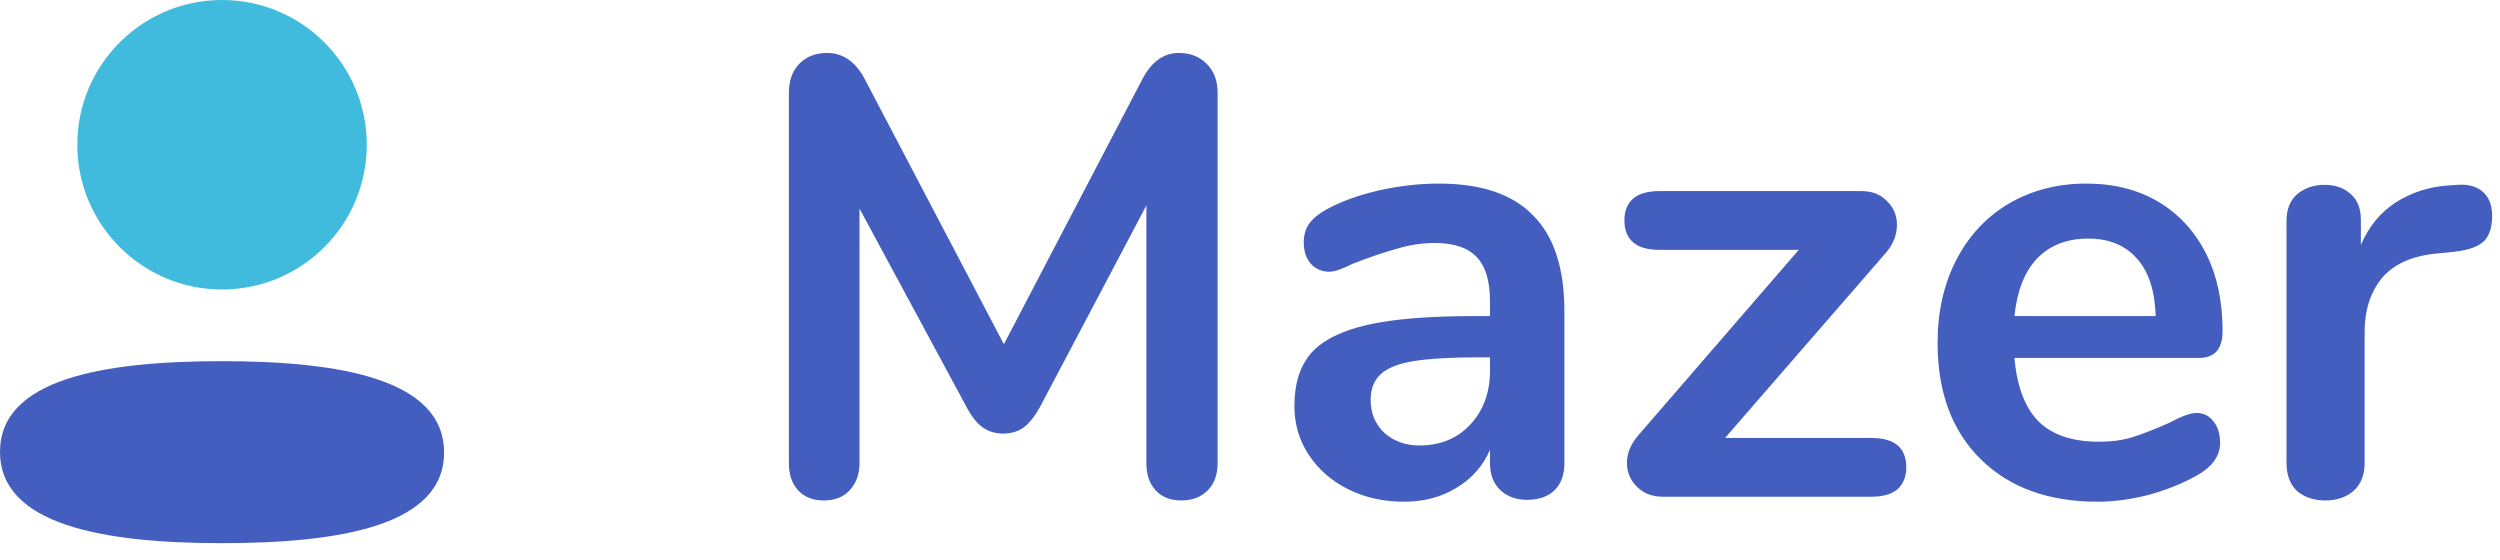
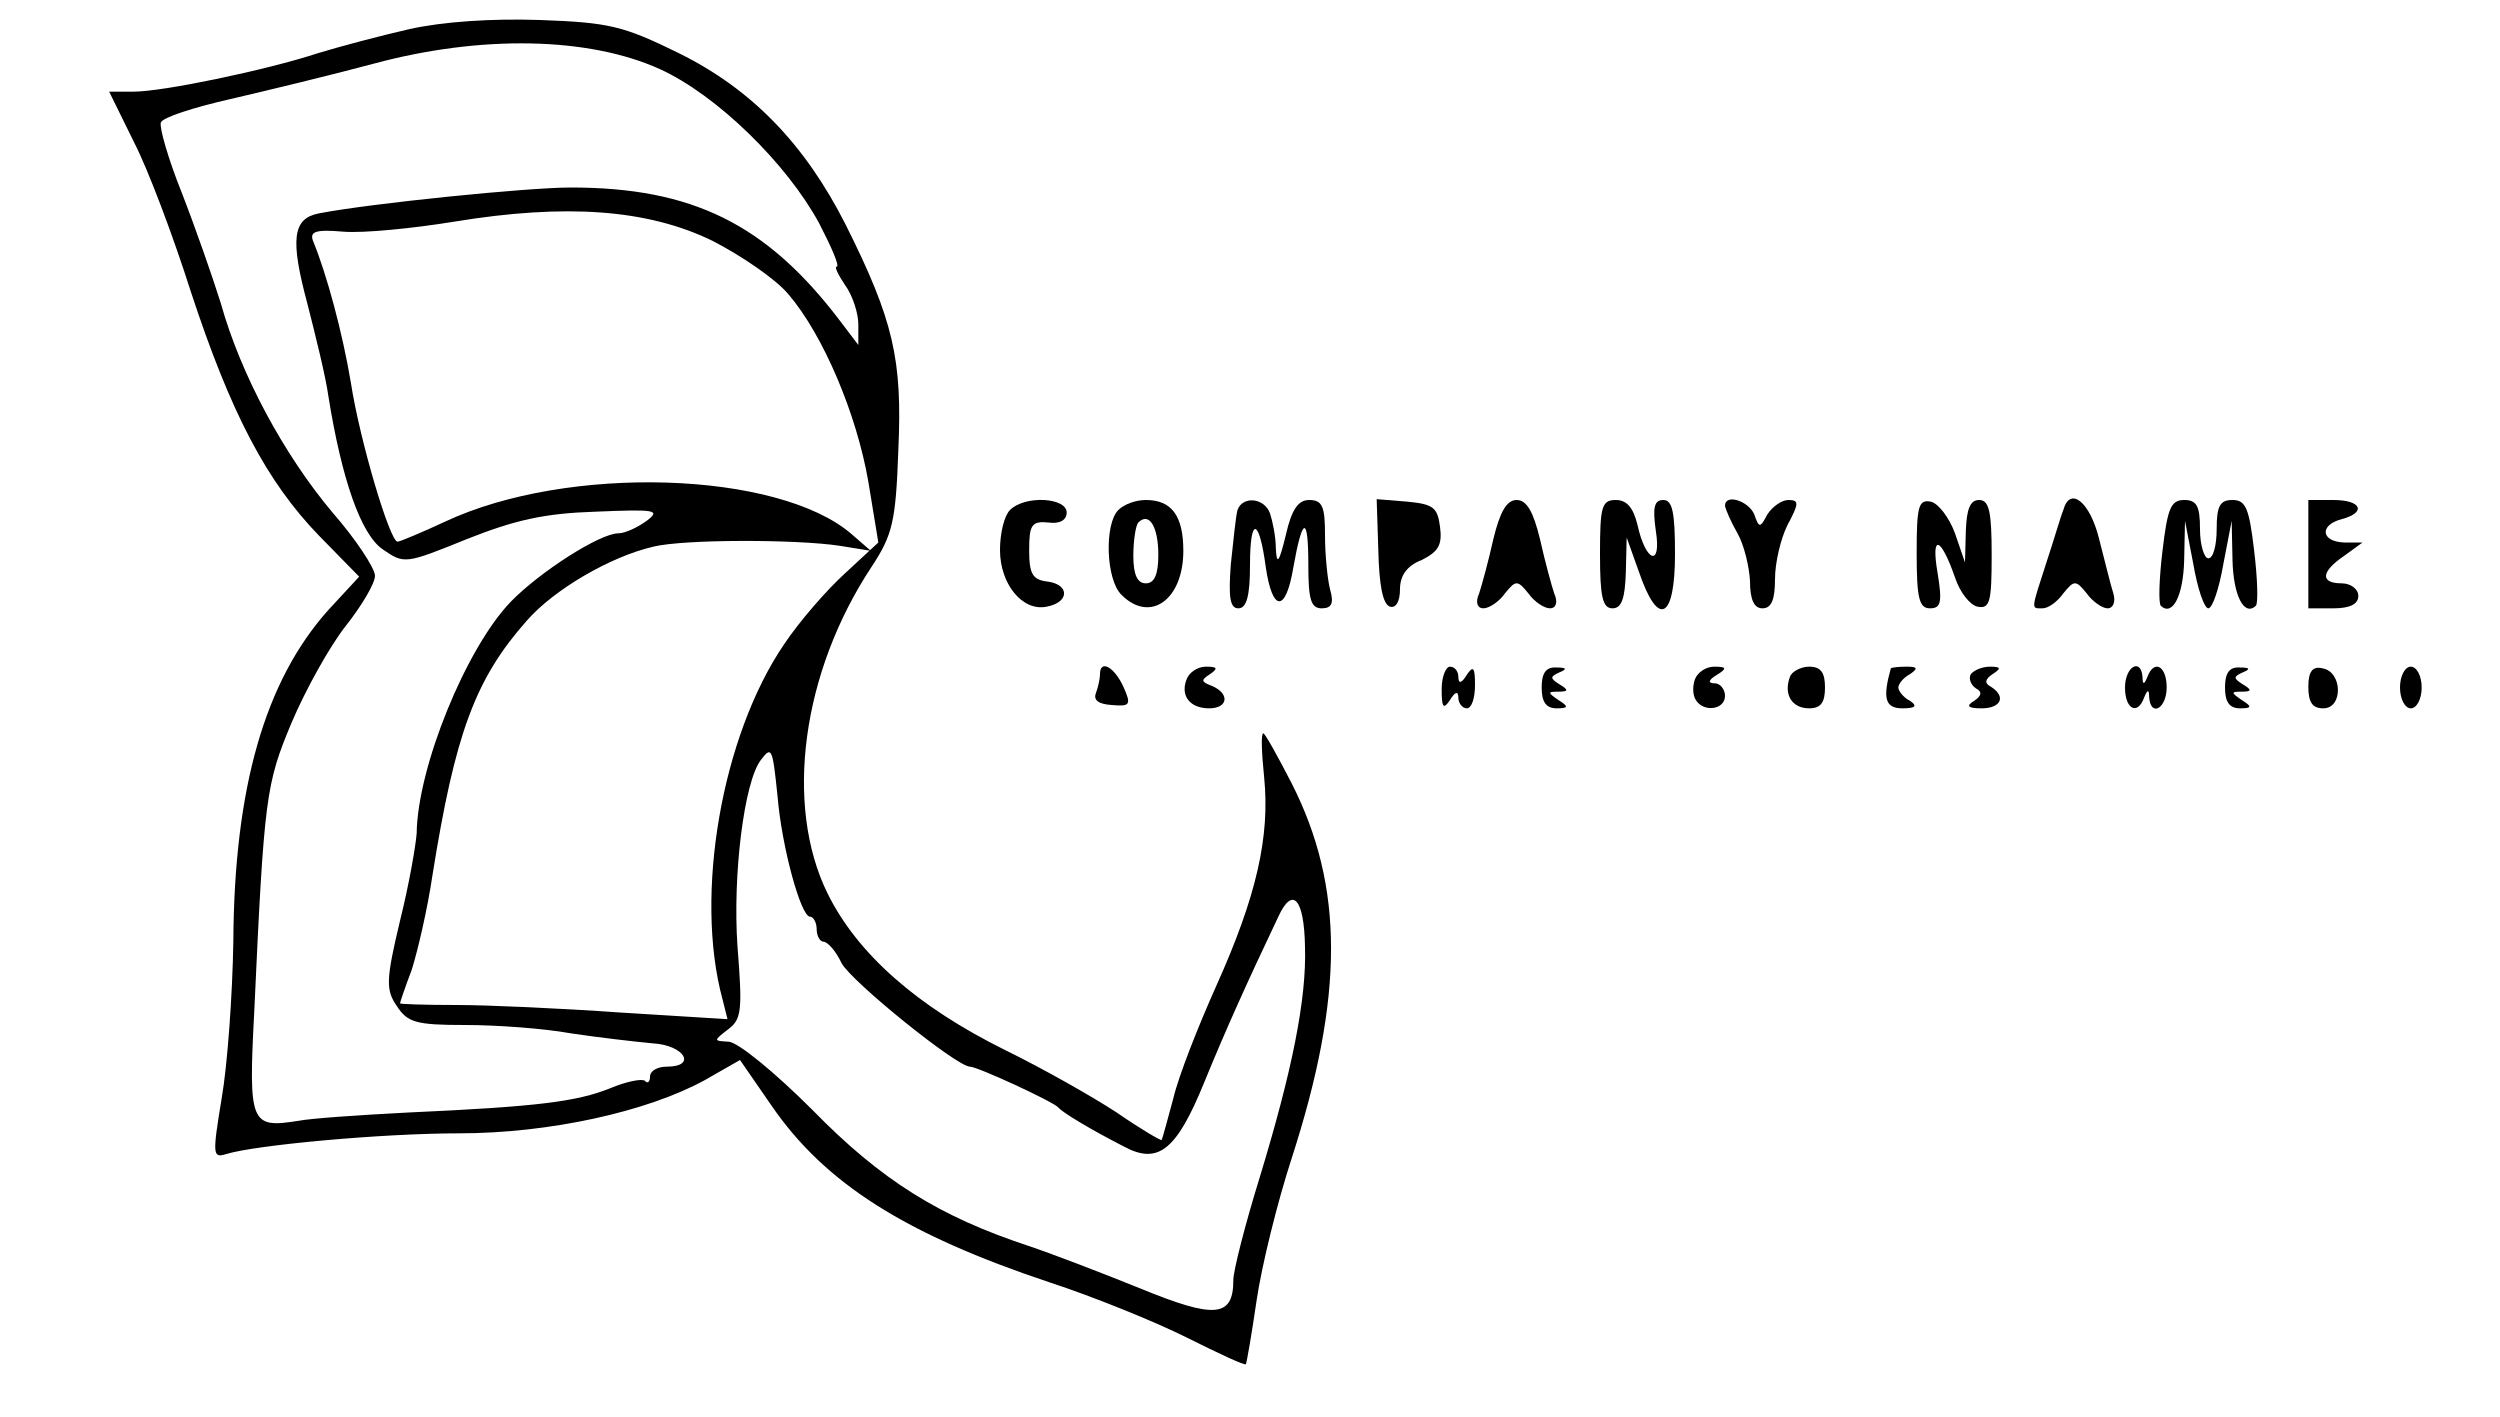
- <svg xmlns="http://www.w3.org/2000/svg" viewBox="0 0 152 34" fill-rule="evenodd" stroke-linejoin="round" stroke-miterlimit="2">
-   <path d="M0 27.472c0 4.409 6.18 5.552 13.5 5.552 7.281 0 13.5-1.103 13.5-5.513s-6.179-5.552-13.5-5.552c-7.281 0-13.5 1.103-13.5 5.513z" fill="#435ebe" fill-rule="nonzero" />
-   <circle cx="13.5" cy="8.8" r="8.8" fill="#41bbdd" />
-   <path d="M71.676 3.22c.709 0 1.279.228 1.71.684.431.431.646 1.013.646 1.748v22.496c0 .709-.203 1.267-.608 1.672s-.937.608-1.596.608-1.178-.203-1.558-.608-.57-.963-.57-1.672V12.492l-6.46 12.236c-.304.557-.633.975-.988 1.254-.355.253-.773.38-1.254.38s-.899-.127-1.254-.38-.684-.671-.988-1.254l-6.498-12.046v15.466c0 .684-.203 1.241-.608 1.672-.38.405-.899.608-1.558.608s-1.178-.203-1.558-.608-.57-.963-.57-1.672V5.652c0-.735.203-1.317.608-1.748.431-.456 1.001-.684 1.71-.684.988 0 1.761.545 2.318 1.634l8.436 16.074 8.398-16.074c.557-1.089 1.305-1.634 2.242-1.634zm15.801 7.942c2.584 0 4.497.646 5.738 1.938 1.267 1.267 1.9 3.205 1.9 5.814v9.272c0 .684-.203 1.229-.608 1.634-.405.38-.962.57-1.672.57-.658 0-1.203-.203-1.634-.608-.405-.405-.608-.937-.608-1.596v-.836c-.431.988-1.114 1.761-2.052 2.318-.912.557-1.976.836-3.192.836-1.241 0-2.368-.253-3.382-.76s-1.811-1.203-2.394-2.09-.874-1.875-.874-2.964c0-1.368.342-2.445 1.026-3.23.71-.785 1.85-1.355 3.42-1.71s3.737-.532 6.498-.532h.95v-.874c0-1.241-.266-2.141-.798-2.698-.532-.583-1.393-.874-2.584-.874a7.78 7.78 0 0 0-2.242.342c-.76.203-1.659.507-2.698.912-.658.329-1.14.494-1.444.494-.456 0-.836-.165-1.14-.494-.278-.329-.418-.76-.418-1.292 0-.431.102-.798.304-1.102.228-.329.596-.633 1.102-.912.887-.481 1.938-.861 3.154-1.14 1.242-.279 2.458-.418 3.648-.418zm-1.178 15.922c1.267 0 2.293-.418 3.078-1.254.811-.861 1.216-1.963 1.216-3.306v-.798h-.684c-1.697 0-3.015.076-3.952.228s-1.608.418-2.014.798-.608.899-.608 1.558c0 .811.279 1.482.836 2.014.583.507 1.292.76 2.128.76zm27.476-.456c1.418 0 2.128.595 2.128 1.786 0 .557-.178 1.001-.532 1.33-.355.304-.887.456-1.596.456h-12.692c-.634 0-1.153-.203-1.558-.608a1.97 1.97 0 0 1-.608-1.444c0-.583.228-1.14.684-1.672l9.766-11.286h-8.474c-.71 0-1.242-.152-1.596-.456s-.532-.747-.532-1.33.177-1.026.532-1.33.886-.456 1.596-.456h12.274c.658 0 1.178.203 1.558.608.405.38.608.861.608 1.444 0 .608-.216 1.165-.646 1.672l-9.804 11.286h8.892zm19.762-1.52c.431 0 .773.165 1.026.494.279.329.418.773.418 1.33 0 .785-.468 1.444-1.406 1.976-.861.481-1.836.874-2.926 1.178-1.089.279-2.128.418-3.116.418-2.989 0-5.358-.861-7.106-2.584s-2.622-4.079-2.622-7.068c0-1.9.38-3.585 1.14-5.054s1.824-2.609 3.192-3.42c1.394-.811 2.964-1.216 4.712-1.216 1.672 0 3.129.367 4.37 1.102s2.204 1.773 2.888 3.116 1.026 2.926 1.026 4.75c0 1.089-.481 1.634-1.444 1.634h-11.21c.152 1.748.646 3.04 1.482 3.876.836.811 2.052 1.216 3.648 1.216.811 0 1.52-.101 2.128-.304.634-.203 1.343-.481 2.128-.836.76-.405 1.318-.608 1.672-.608zm-6.574-10.602c-1.292 0-2.33.405-3.116 1.216-.76.811-1.216 1.976-1.368 3.496h8.588c-.05-1.545-.43-2.711-1.14-3.496-.709-.811-1.697-1.216-2.964-1.216zm22.43-3.268c.658-.051 1.178.089 1.558.418s.57.823.57 1.482c0 .684-.165 1.191-.494 1.52s-.925.545-1.786.646l-1.14.114c-1.495.152-2.597.659-3.306 1.52-.684.861-1.026 1.938-1.026 3.23v7.98c0 .735-.228 1.305-.684 1.71-.456.38-1.026.57-1.71.57s-1.254-.19-1.71-.57c-.431-.405-.646-.975-.646-1.71V13.442c0-.709.215-1.254.646-1.634.456-.38 1.013-.57 1.672-.57s1.19.19 1.596.57c.405.355.608.874.608 1.558v1.52c.481-1.115 1.19-1.976 2.128-2.584.962-.608 2.026-.95 3.192-1.026l.532-.038z" fill="#435ebe" fill-rule="nonzero" />
+ <svg xmlns="http://www.w3.org/2000/svg" version="1.0" width="300pt" height="170pt" viewBox="0 0 300 170" preserveAspectRatio="xMidYMid meet">
+   <g transform="translate(0,170) scale(0.1,-0.1)" fill="#000000" stroke="none">
+     <path d="M491 1665 c-35 -8 -84 -21 -110 -29 -61 -20 -185 -46 -221 -46 l-29 0 30 -61 c17 -33 47 -113 68 -179 48 -146 91 -228 154 -293 l48 -49 -37 -40 c-76 -85 -113 -213 -114 -398 -1 -63 -7 -148 -14 -188 -11 -67 -11 -72 5 -67 35 11 188 25 280 25 108 0 226 26 295 64 l42 24 38 -55 c64 -93 160 -154 334 -212 52 -17 126 -47 164 -66 38 -19 70 -34 71 -32 1 1 7 36 13 77 6 41 25 118 42 170 63 195 63 326 0 450 -17 33 -32 60 -34 60 -3 0 -2 -24 1 -53 7 -71 -9 -142 -57 -249 -22 -49 -46 -110 -52 -136 -7 -26 -13 -48 -14 -50 -1 -1 -25 13 -54 33 -29 19 -89 53 -134 75 -105 52 -177 115 -213 188 -52 106 -31 265 53 392 25 38 29 54 32 140 5 109 -6 156 -63 270 -49 97 -113 163 -200 206 -67 33 -84 37 -167 40 -58 2 -117 -2 -157 -11z m301 -48 c68 -31 152 -113 191 -185 15 -29 25 -52 21 -52 -3 0 2 -10 10 -22 9 -12 16 -34 16 -47 l0 -25 -22 29 c-88 116 -177 160 -323 160 -52 0 -240 -19 -302 -31 -32 -6 -35 -31 -14 -109 10 -39 22 -88 25 -110 16 -100 39 -166 65 -184 26 -18 27 -18 101 12 58 23 93 31 155 33 72 3 78 2 61 -11 -11 -8 -26 -15 -34 -15 -22 0 -94 -46 -129 -82 -54 -56 -112 -199 -113 -278 -1 -14 -9 -61 -20 -105 -17 -71 -17 -83 -4 -102 13 -20 23 -23 82 -23 37 0 94 -4 127 -10 33 -5 77 -10 98 -12 38 -2 54 -28 17 -28 -11 0 -20 -5 -20 -12 0 -6 -3 -9 -6 -5 -4 3 -23 -1 -42 -9 -40 -16 -87 -22 -242 -29 -58 -3 -117 -7 -132 -10 -57 -9 -60 -4 -53 129 12 261 14 275 45 349 17 40 46 92 65 116 19 24 35 51 35 60 0 9 -23 44 -51 76 -58 69 -110 165 -134 251 -10 32 -31 92 -47 133 -16 40 -27 78 -25 84 2 6 39 18 83 28 43 10 122 29 174 43 127 34 256 32 342 -7z m63 -206 c35 -18 76 -46 91 -64 42 -49 82 -144 96 -225 l12 -73 -40 -37 c-22 -20 -55 -58 -73 -85 -75 -110 -108 -301 -74 -426 l6 -24 -129 8 c-71 5 -159 9 -196 9 -38 0 -68 1 -68 2 0 1 6 19 14 40 7 22 19 73 25 114 27 169 51 235 113 305 32 37 100 77 152 89 36 9 172 9 224 1 l37 -6 -23 20 c-88 76 -341 84 -488 15 -28 -13 -54 -24 -57 -24 -9 0 -45 120 -56 191 -10 60 -29 130 -45 169 -5 12 2 15 36 12 24 -2 84 4 133 12 134 22 232 15 310 -23z m78 -666 c5 -61 28 -145 39 -145 4 0 8 -7 8 -15 0 -8 4 -15 8 -15 5 0 15 -11 22 -26 12 -22 138 -124 154 -124 9 0 100 -42 106 -49 5 -6 38 -26 79 -47 41 -22 63 -4 96 77 27 66 52 121 89 199 17 37 31 22 32 -36 2 -62 -15 -148 -55 -279 -17 -55 -31 -110 -31 -121 0 -45 -22 -47 -112 -10 -47 19 -107 42 -134 51 -106 35 -176 78 -259 163 -45 45 -90 82 -101 82 -18 1 -18 1 0 15 16 12 17 23 11 99 -6 86 8 198 28 224 13 17 14 15 20 -43z" />
+     <path d="M1212 1088 c-7 -7 -12 -28 -12 -48 0 -41 27 -74 56 -68 27 5 28 26 2 30 -19 2 -23 9 -23 38 0 30 3 35 23 33 14 -2 22 3 22 12 0 18 -50 21 -68 3z" />
+     <path d="M1342 1088 c-17 -17 -15 -84 4 -102 34 -34 74 -6 74 53 0 42 -14 61 -45 61 -12 0 -26 -5 -33 -12z m48 -54 c0 -24 -5 -34 -15 -34 -10 0 -15 10 -15 33 0 19 3 37 6 40 13 13 24 -5 24 -39z" />
+     <path d="M1485 1088 c-2 -7 -5 -37 -8 -65 -3 -40 -1 -53 9 -53 10 0 14 15 14 52 0 59 11 57 19 -3 8 -54 24 -54 33 0 11 62 18 63 18 3 0 -41 3 -52 16 -52 12 0 15 6 10 23 -3 12 -6 41 -6 65 0 34 -3 42 -19 42 -13 0 -21 -11 -28 -42 -8 -33 -11 -37 -12 -16 0 14 -4 33 -7 42 -7 19 -33 21 -39 4z" />
+     <path d="M1654 1039 c1 -40 5 -64 14 -67 7 -2 12 6 12 21 0 16 8 28 26 35 20 10 25 18 22 40 -3 23 -8 27 -39 30 l-37 3 2 -62z" />
+     <path d="M1792 1053 c-6 -27 -14 -56 -17 -65 -5 -11 -2 -18 5 -18 7 0 19 8 26 18 13 16 15 16 28 0 7 -10 19 -18 26 -18 7 0 10 7 5 18 -3 9 -11 38 -17 65 -8 33 -16 47 -28 47 -12 0 -20 -14 -28 -47z" />
+     <path d="M1920 1035 c0 -51 3 -65 15 -65 11 0 15 12 16 43 l1 42 15 -42 c23 -67 43 -56 43 22 0 50 -3 65 -14 65 -11 0 -13 -9 -9 -37 7 -44 -12 -38 -22 7 -5 21 -13 30 -26 30 -17 0 -19 -8 -19 -65z" />
+     <path d="M2070 1093 c1 -5 7 -19 15 -33 8 -14 14 -40 15 -57 0 -23 5 -33 15 -33 11 0 15 11 15 35 0 20 7 49 15 65 14 26 14 30 1 30 -8 0 -19 -8 -25 -17 -9 -17 -10 -17 -16 0 -7 16 -35 25 -35 10z" />
+     <path d="M2300 1036 c0 -54 3 -66 16 -66 13 0 15 7 9 43 -8 47 4 43 21 -6 6 -18 18 -33 27 -35 15 -3 17 6 17 62 0 52 -3 66 -15 66 -11 0 -15 -11 -16 -37 l-1 -38 -12 35 c-7 19 -20 36 -29 38 -15 3 -17 -6 -17 -62z" />
+     <path d="M2476 1088 c-3 -7 -11 -35 -20 -62 -19 -59 -19 -56 -5 -56 7 0 18 8 25 18 13 16 15 16 28 0 7 -10 19 -18 25 -18 7 0 10 8 7 18 -3 9 -10 38 -17 65 -11 45 -35 64 -43 35z" />
+     <path d="M2595 1039 c-4 -33 -5 -63 -2 -66 14 -13 27 12 28 55 l1 47 10 -52 c5 -29 13 -53 18 -53 5 0 13 24 18 53 l10 52 1 -47 c1 -43 14 -68 28 -55 3 3 2 33 -2 66 -6 51 -10 61 -26 61 -15 0 -19 -7 -19 -35 0 -19 -4 -35 -10 -35 -5 0 -10 16 -10 35 0 28 -4 35 -19 35 -16 0 -20 -10 -26 -61z" />
+     <path d="M2770 1035 l0 -65 30 0 c20 0 30 5 30 15 0 8 -9 15 -20 15 -26 0 -25 14 3 33 l22 16 -22 0 c-28 1 -30 21 -3 28 30 8 24 23 -10 23 l-30 0 0 -65z" />
+     <path d="M1320 891 c0 -5 -2 -15 -5 -23 -3 -8 3 -13 19 -14 22 -2 24 0 14 22 -11 24 -28 33 -28 15z" />
+     <path d="M1424 885 c-8 -20 4 -35 27 -35 23 0 25 18 3 27 -13 5 -13 7 -2 14 10 7 9 9 -5 9 -10 0 -20 -7 -23 -15z" />
+     <path d="M1730 873 c0 -22 2 -25 10 -13 6 10 10 11 10 3 0 -7 5 -13 10 -13 6 0 10 12 10 28 0 21 -2 24 -10 12 -6 -10 -10 -11 -10 -2 0 6 -4 12 -10 12 -5 0 -10 -12 -10 -27z" />
+     <path d="M1850 875 c0 -17 5 -25 18 -25 14 0 15 2 2 10 -13 9 -13 10 0 10 12 0 13 2 1 9 -11 7 -11 9 0 14 10 4 9 6 -3 6 -13 1 -18 -7 -18 -24z" />
+     <path d="M2034 885 c-3 -8 -3 -19 1 -25 9 -15 35 -12 35 5 0 8 -6 15 -12 15 -9 0 -8 4 2 10 13 8 12 10 -3 10 -10 0 -20 -7 -23 -15z" />
+     <path d="M2148 888 c-8 -21 2 -38 23 -38 14 0 19 7 19 25 0 18 -5 25 -19 25 -10 0 -21 -6 -23 -12z" />
+     <path d="M2269 898 c-10 -36 -7 -48 14 -48 16 0 18 3 9 9 -8 4 -14 12 -14 16 0 4 6 12 14 16 10 7 9 9 -4 9 -10 0 -18 -1 -19 -2z" />
+     <path d="M2365 891 c-3 -5 0 -13 6 -17 8 -4 7 -9 -2 -15 -10 -6 -8 -9 9 -9 23 0 30 14 11 26 -8 4 -7 9 2 15 11 7 10 9 -3 9 -9 0 -19 -4 -23 -9z" />
+     <path d="M2550 875 c0 -26 15 -34 23 -12 4 10 6 10 6 0 2 -24 21 -13 21 12 0 26 -15 34 -23 13 -4 -10 -6 -10 -6 0 -2 23 -21 12 -21 -13z" />
+     <path d="M2670 875 c0 -17 5 -25 18 -25 14 0 15 2 2 10 -13 9 -13 10 0 10 12 0 13 2 1 9 -11 7 -11 9 0 14 10 4 9 6 -3 6 -13 1 -18 -7 -18 -24z" />
+     <path d="M2770 876 c0 -19 5 -26 18 -26 24 0 23 44 -1 48 -12 3 -17 -4 -17 -22z" />
+     <path d="M2880 875 c0 -14 6 -25 13 -25 7 0 13 11 13 25 0 14 -6 25 -13 25 -7 0 -13 -11 -13 -25z" />
+   </g>
</svg>
